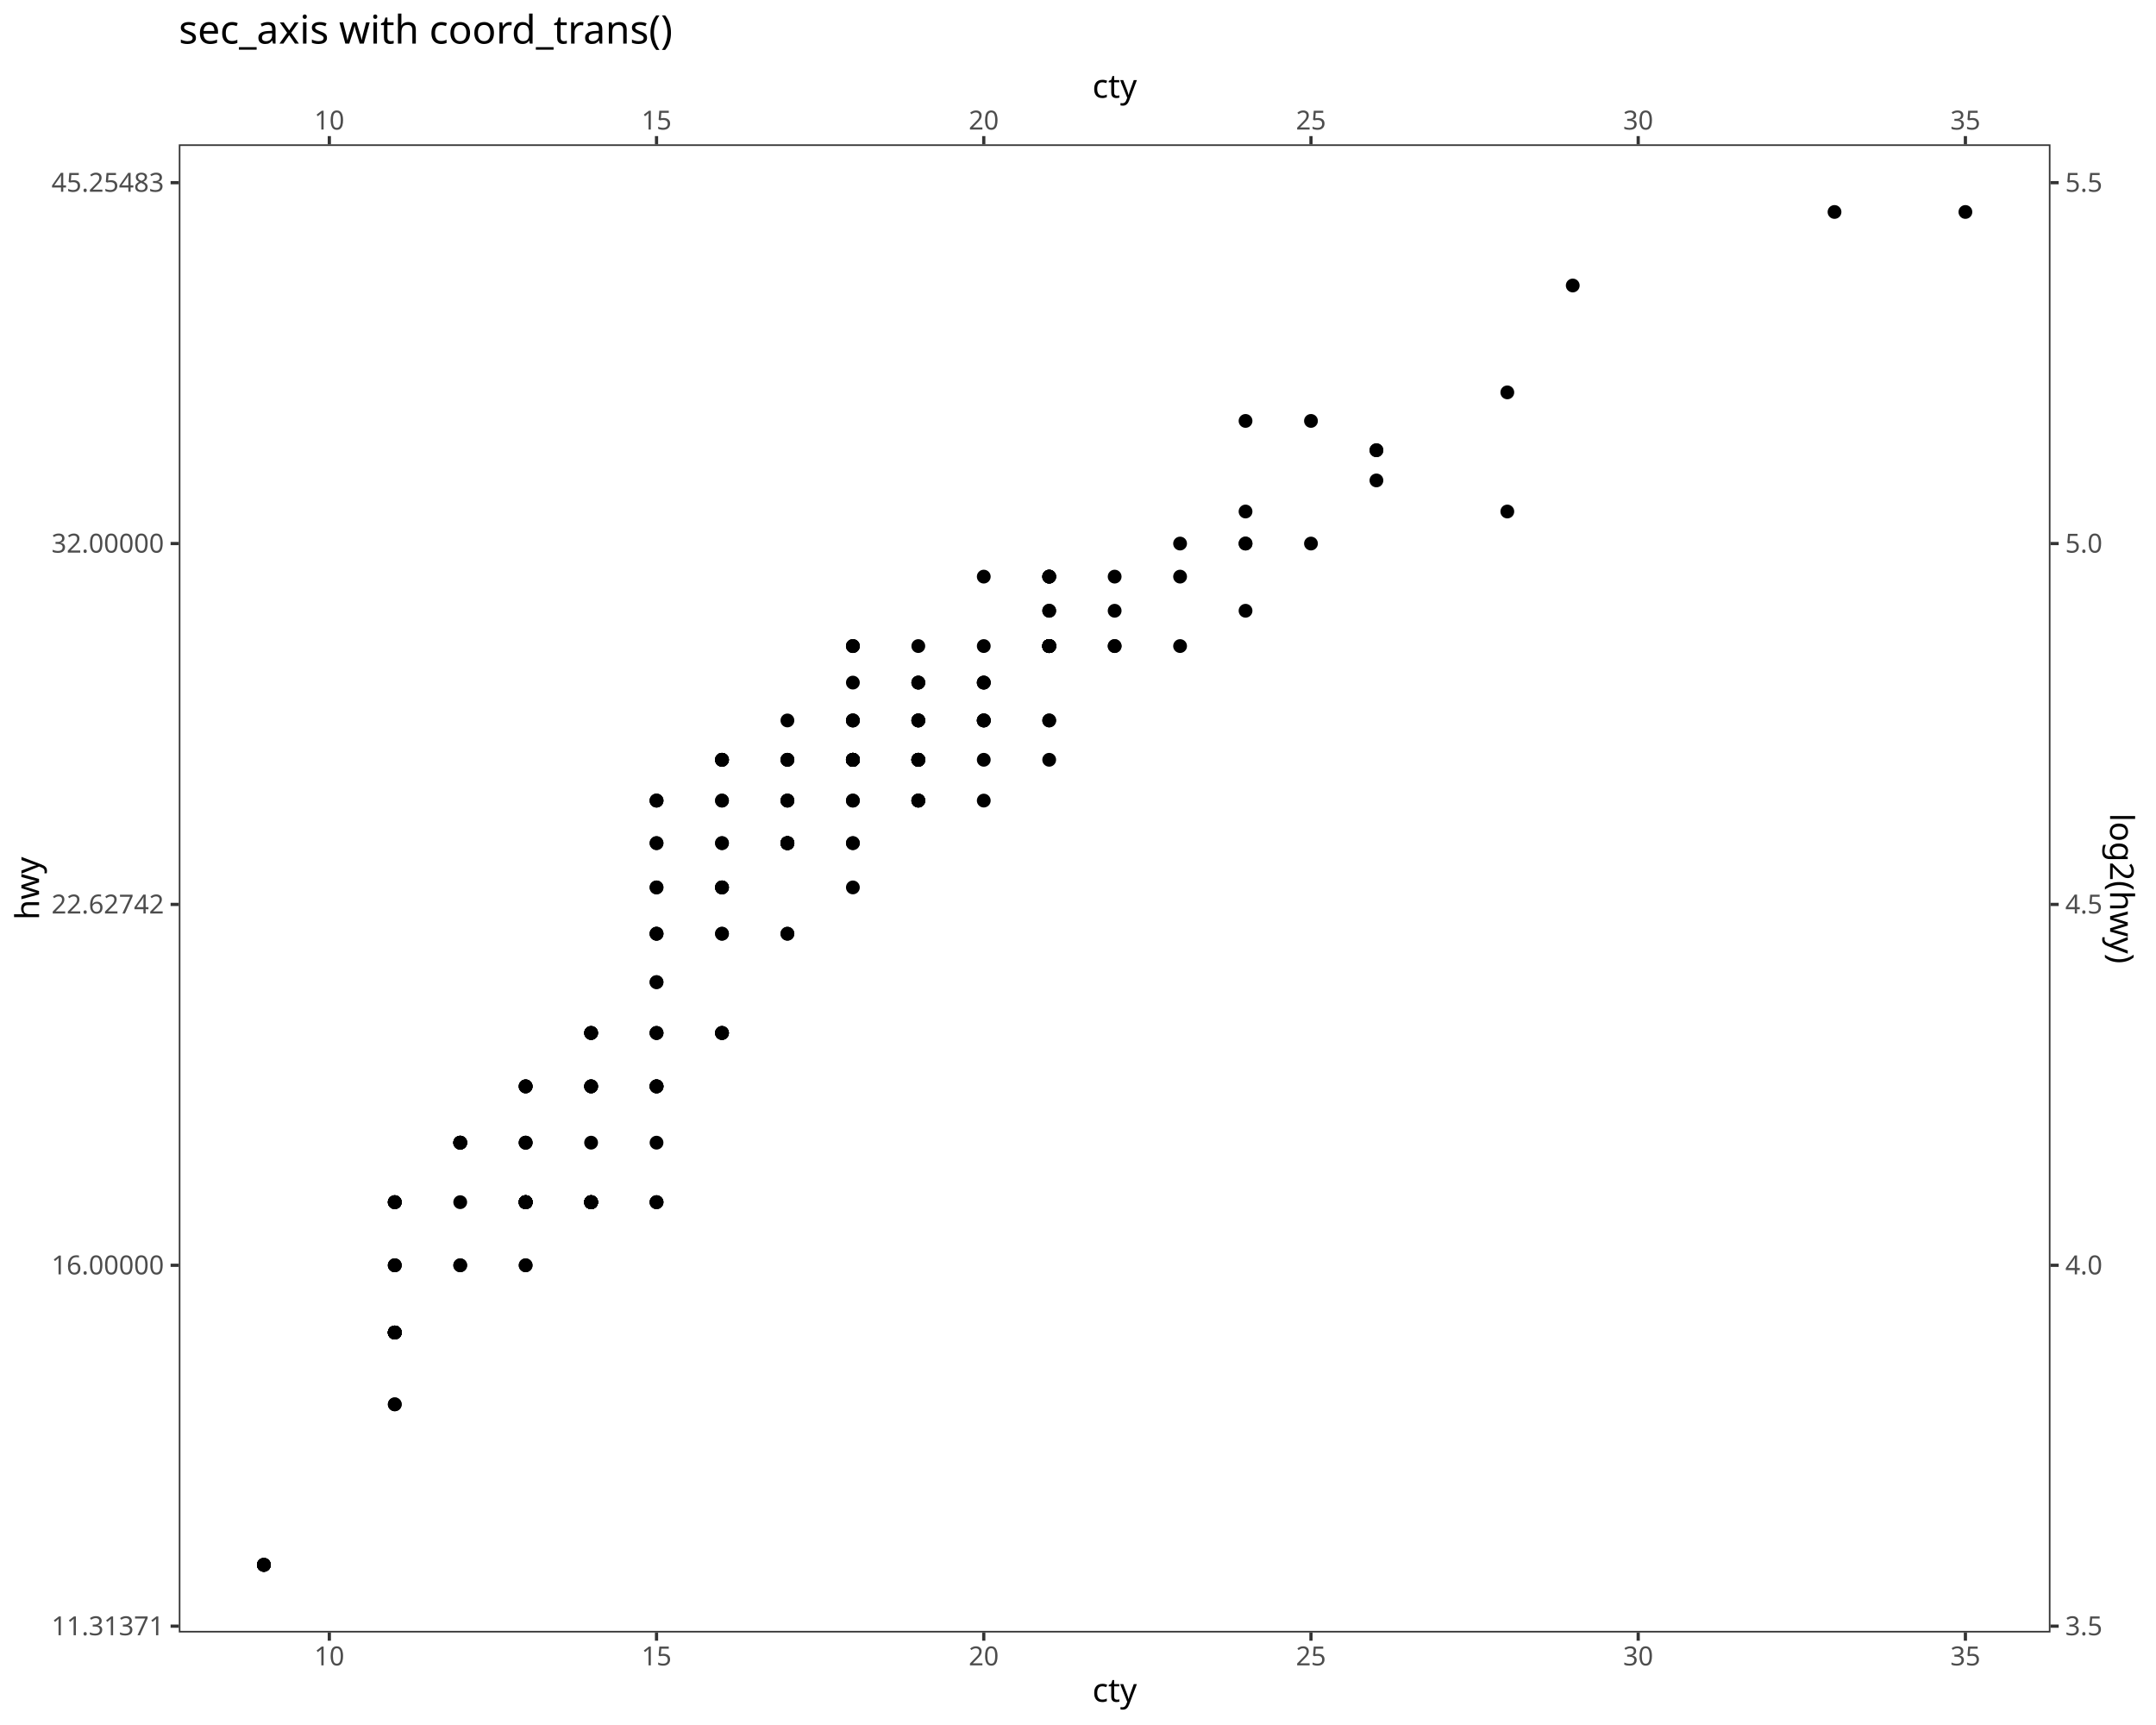
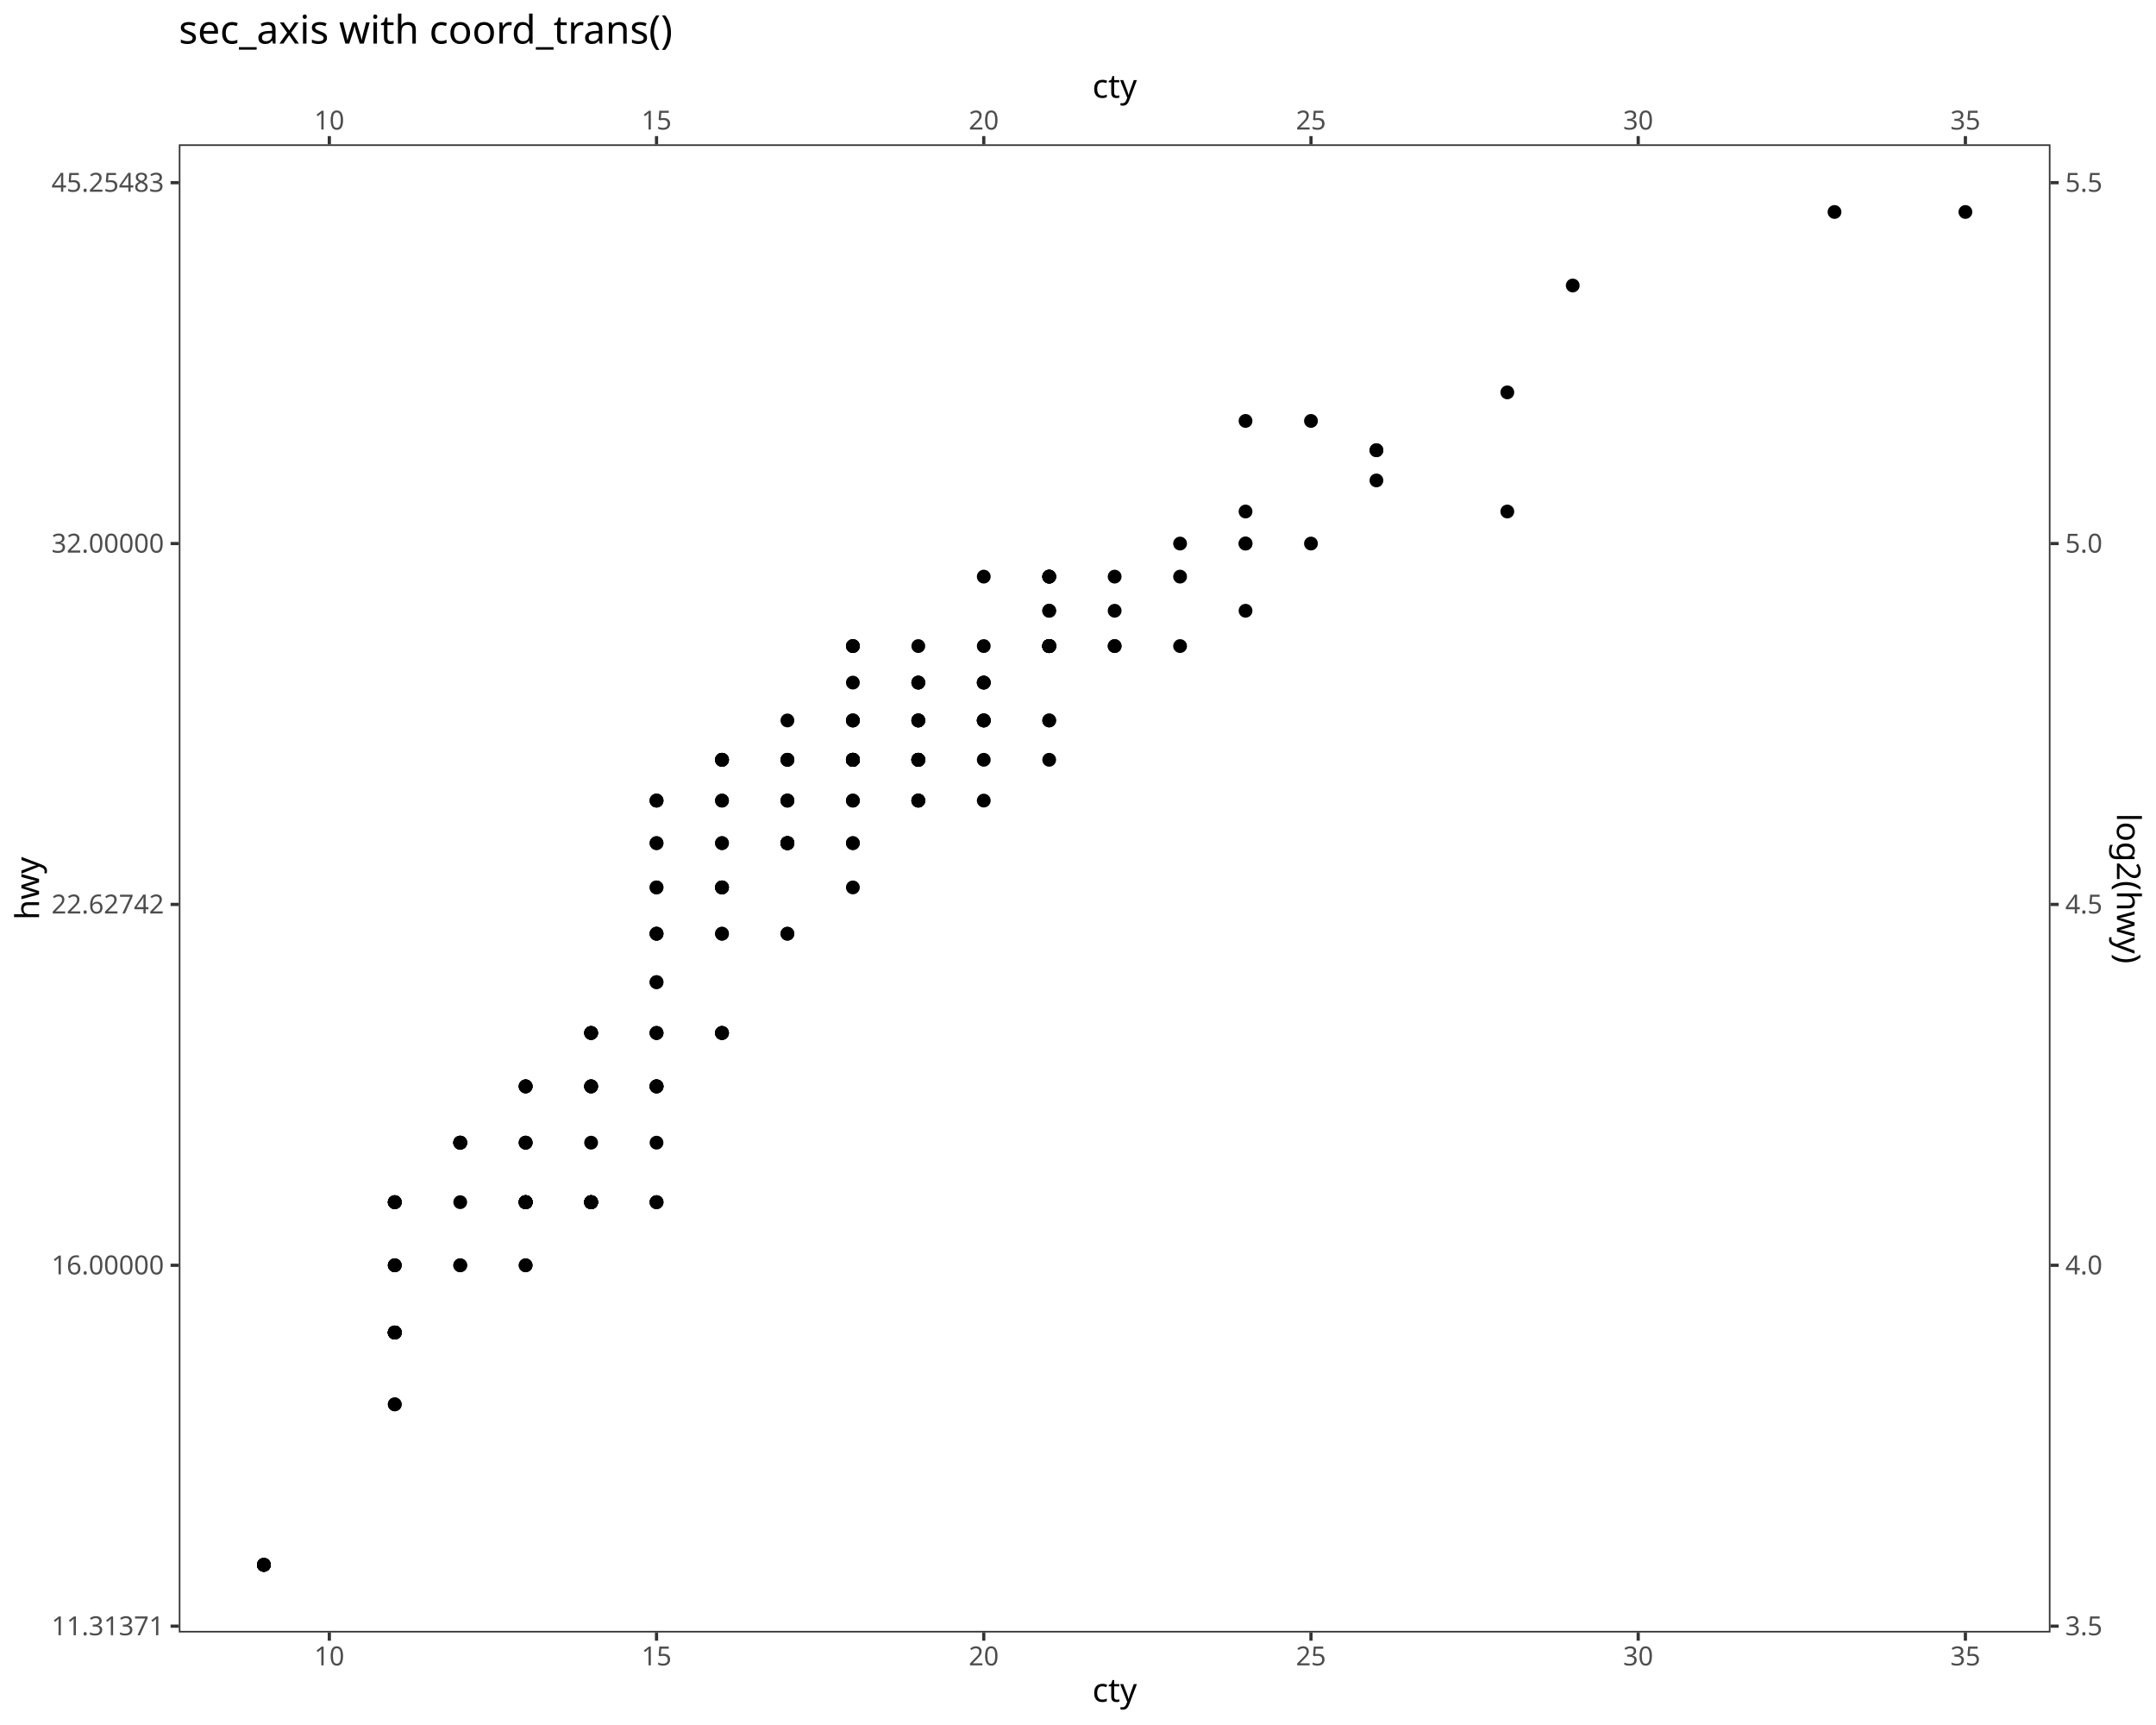
<svg xmlns="http://www.w3.org/2000/svg" class="svglite" data-engine-version="2.0" width="720.00pt" height="576.00pt" viewBox="0 0 720.00 576.00">
  <defs>
    <style type="text/css">
    .svglite line, .svglite polyline, .svglite polygon, .svglite path, .svglite rect, .svglite circle {
      fill: none;
      stroke: #000000;
      stroke-linecap: round;
      stroke-linejoin: round;
      stroke-miterlimit: 10.00;
    }
  </style>
  </defs>
  <rect width="100%" height="100%" style="stroke: none; fill: #FFFFFF;" />
  <defs>
    <clipPath id="cpMC4wMHw3MjAuMDB8MC4wMHw1NzYuMDA=">
      <rect x="0.00" y="0.00" width="720.00" height="576.00" />
    </clipPath>
  </defs>
  <g clip-path="url(#cpMC4wMHw3MjAuMDB8MC4wMHw1NzYuMDA=)">
    <rect x="0.00" y="0.00" width="720.00" height="576.00" style="stroke-width: 1.07; stroke: #FFFFFF; fill: #FFFFFF;" />
  </g>
  <defs>
    <clipPath id="cpNTkuNzF8Njg0Ljc2fDQ4LjE5fDU0NS4xMQ==">
      <rect x="59.71" y="48.19" width="625.05" height="496.92" />
    </clipPath>
  </defs>
  <g clip-path="url(#cpNTkuNzF8Njg0Ljc2fDQ4LjE5fDU0NS4xMQ==)">
    <rect x="59.71" y="48.19" width="625.05" height="496.92" style="stroke-width: 1.07; stroke: none; fill: #FFFFFF;" />
    <circle cx="284.82" cy="215.73" r="1.95" style="stroke-width: 0.71; fill: #000000;" />
    <circle cx="350.38" cy="215.73" r="1.95" style="stroke-width: 0.71; fill: #000000;" />
    <circle cx="328.53" cy="192.54" r="1.95" style="stroke-width: 0.71; fill: #000000;" />
    <circle cx="350.38" cy="203.94" r="1.95" style="stroke-width: 0.71; fill: #000000;" />
    <circle cx="241.11" cy="253.70" r="1.95" style="stroke-width: 0.71; fill: #000000;" />
    <circle cx="284.82" cy="253.70" r="1.95" style="stroke-width: 0.71; fill: #000000;" />
    <circle cx="284.82" cy="240.57" r="1.95" style="stroke-width: 0.71; fill: #000000;" />
    <circle cx="284.82" cy="253.70" r="1.95" style="stroke-width: 0.71; fill: #000000;" />
    <circle cx="241.11" cy="267.33" r="1.95" style="stroke-width: 0.71; fill: #000000;" />
    <circle cx="328.53" cy="227.93" r="1.95" style="stroke-width: 0.71; fill: #000000;" />
    <circle cx="306.67" cy="240.57" r="1.95" style="stroke-width: 0.71; fill: #000000;" />
    <circle cx="219.25" cy="267.33" r="1.95" style="stroke-width: 0.71; fill: #000000;" />
    <circle cx="262.96" cy="267.33" r="1.95" style="stroke-width: 0.71; fill: #000000;" />
    <circle cx="262.96" cy="267.33" r="1.95" style="stroke-width: 0.71; fill: #000000;" />
    <circle cx="219.25" cy="267.33" r="1.95" style="stroke-width: 0.71; fill: #000000;" />
    <circle cx="219.25" cy="281.53" r="1.95" style="stroke-width: 0.71; fill: #000000;" />
    <circle cx="262.96" cy="267.33" r="1.95" style="stroke-width: 0.71; fill: #000000;" />
    <circle cx="241.11" cy="296.32" r="1.95" style="stroke-width: 0.71; fill: #000000;" />
    <circle cx="197.40" cy="344.92" r="1.95" style="stroke-width: 0.71; fill: #000000;" />
    <circle cx="131.83" cy="444.94" r="1.95" style="stroke-width: 0.71; fill: #000000;" />
    <circle cx="197.40" cy="344.92" r="1.95" style="stroke-width: 0.71; fill: #000000;" />
    <circle cx="175.54" cy="401.42" r="1.95" style="stroke-width: 0.71; fill: #000000;" />
    <circle cx="153.69" cy="401.42" r="1.95" style="stroke-width: 0.71; fill: #000000;" />
    <circle cx="241.11" cy="253.70" r="1.95" style="stroke-width: 0.71; fill: #000000;" />
    <circle cx="219.25" cy="296.32" r="1.95" style="stroke-width: 0.71; fill: #000000;" />
    <circle cx="241.11" cy="253.70" r="1.95" style="stroke-width: 0.71; fill: #000000;" />
    <circle cx="219.25" cy="267.33" r="1.95" style="stroke-width: 0.71; fill: #000000;" />
    <circle cx="219.25" cy="281.53" r="1.95" style="stroke-width: 0.71; fill: #000000;" />
    <circle cx="197.40" cy="362.75" r="1.95" style="stroke-width: 0.71; fill: #000000;" />
    <circle cx="131.83" cy="468.93" r="1.95" style="stroke-width: 0.71; fill: #000000;" />
    <circle cx="131.83" cy="444.94" r="1.95" style="stroke-width: 0.71; fill: #000000;" />
    <circle cx="197.40" cy="401.42" r="1.95" style="stroke-width: 0.71; fill: #000000;" />
    <circle cx="306.67" cy="240.57" r="1.95" style="stroke-width: 0.71; fill: #000000;" />
    <circle cx="372.24" cy="203.94" r="1.95" style="stroke-width: 0.71; fill: #000000;" />
    <circle cx="284.82" cy="253.70" r="1.95" style="stroke-width: 0.71; fill: #000000;" />
    <circle cx="284.82" cy="215.73" r="1.95" style="stroke-width: 0.71; fill: #000000;" />
    <circle cx="262.96" cy="253.70" r="1.95" style="stroke-width: 0.71; fill: #000000;" />
    <circle cx="284.82" cy="281.53" r="1.95" style="stroke-width: 0.71; fill: #000000;" />
    <circle cx="262.96" cy="281.53" r="1.95" style="stroke-width: 0.71; fill: #000000;" />
    <circle cx="241.11" cy="311.78" r="1.95" style="stroke-width: 0.71; fill: #000000;" />
    <circle cx="241.11" cy="311.78" r="1.95" style="stroke-width: 0.71; fill: #000000;" />
    <circle cx="262.96" cy="281.53" r="1.95" style="stroke-width: 0.71; fill: #000000;" />
    <circle cx="262.96" cy="281.53" r="1.95" style="stroke-width: 0.71; fill: #000000;" />
    <circle cx="131.83" cy="401.42" r="1.95" style="stroke-width: 0.71; fill: #000000;" />
    <circle cx="219.25" cy="311.78" r="1.95" style="stroke-width: 0.71; fill: #000000;" />
    <circle cx="219.25" cy="327.95" r="1.95" style="stroke-width: 0.71; fill: #000000;" />
    <circle cx="241.11" cy="296.32" r="1.95" style="stroke-width: 0.71; fill: #000000;" />
    <circle cx="241.11" cy="296.32" r="1.95" style="stroke-width: 0.71; fill: #000000;" />
    <circle cx="219.25" cy="362.75" r="1.95" style="stroke-width: 0.71; fill: #000000;" />
    <circle cx="197.40" cy="381.55" r="1.95" style="stroke-width: 0.71; fill: #000000;" />
    <circle cx="175.54" cy="401.42" r="1.95" style="stroke-width: 0.71; fill: #000000;" />
    <circle cx="197.40" cy="401.42" r="1.95" style="stroke-width: 0.71; fill: #000000;" />
    <circle cx="197.40" cy="362.75" r="1.95" style="stroke-width: 0.71; fill: #000000;" />
    <circle cx="197.40" cy="362.75" r="1.95" style="stroke-width: 0.71; fill: #000000;" />
    <circle cx="88.12" cy="522.53" r="1.95" style="stroke-width: 0.71; fill: #000000;" />
    <circle cx="131.83" cy="401.42" r="1.95" style="stroke-width: 0.71; fill: #000000;" />
    <circle cx="131.83" cy="444.94" r="1.95" style="stroke-width: 0.71; fill: #000000;" />
    <circle cx="175.54" cy="401.42" r="1.95" style="stroke-width: 0.71; fill: #000000;" />
    <circle cx="175.54" cy="401.42" r="1.95" style="stroke-width: 0.71; fill: #000000;" />
    <circle cx="88.12" cy="522.53" r="1.95" style="stroke-width: 0.71; fill: #000000;" />
    <circle cx="175.54" cy="401.42" r="1.95" style="stroke-width: 0.71; fill: #000000;" />
    <circle cx="131.83" cy="422.50" r="1.95" style="stroke-width: 0.71; fill: #000000;" />
    <circle cx="175.54" cy="381.55" r="1.95" style="stroke-width: 0.71; fill: #000000;" />
    <circle cx="131.83" cy="444.94" r="1.95" style="stroke-width: 0.71; fill: #000000;" />
    <circle cx="153.69" cy="422.50" r="1.95" style="stroke-width: 0.71; fill: #000000;" />
    <circle cx="88.12" cy="522.53" r="1.95" style="stroke-width: 0.71; fill: #000000;" />
    <circle cx="175.54" cy="401.42" r="1.95" style="stroke-width: 0.71; fill: #000000;" />
    <circle cx="175.54" cy="401.42" r="1.95" style="stroke-width: 0.71; fill: #000000;" />
    <circle cx="153.69" cy="422.50" r="1.95" style="stroke-width: 0.71; fill: #000000;" />
    <circle cx="88.12" cy="522.53" r="1.95" style="stroke-width: 0.71; fill: #000000;" />
    <circle cx="131.83" cy="444.94" r="1.95" style="stroke-width: 0.71; fill: #000000;" />
    <circle cx="131.83" cy="422.50" r="1.95" style="stroke-width: 0.71; fill: #000000;" />
    <circle cx="175.54" cy="401.42" r="1.95" style="stroke-width: 0.71; fill: #000000;" />
    <circle cx="131.83" cy="444.94" r="1.95" style="stroke-width: 0.71; fill: #000000;" />
    <circle cx="131.83" cy="401.42" r="1.95" style="stroke-width: 0.71; fill: #000000;" />
    <circle cx="131.83" cy="401.42" r="1.95" style="stroke-width: 0.71; fill: #000000;" />
    <circle cx="153.69" cy="381.55" r="1.95" style="stroke-width: 0.71; fill: #000000;" />
    <circle cx="197.40" cy="401.42" r="1.95" style="stroke-width: 0.71; fill: #000000;" />
    <circle cx="219.25" cy="362.75" r="1.95" style="stroke-width: 0.71; fill: #000000;" />
    <circle cx="197.40" cy="401.42" r="1.95" style="stroke-width: 0.71; fill: #000000;" />
    <circle cx="175.54" cy="362.75" r="1.95" style="stroke-width: 0.71; fill: #000000;" />
    <circle cx="175.54" cy="362.75" r="1.95" style="stroke-width: 0.71; fill: #000000;" />
    <circle cx="175.54" cy="401.42" r="1.95" style="stroke-width: 0.71; fill: #000000;" />
    <circle cx="197.40" cy="401.42" r="1.95" style="stroke-width: 0.71; fill: #000000;" />
    <circle cx="197.40" cy="401.42" r="1.95" style="stroke-width: 0.71; fill: #000000;" />
    <circle cx="175.54" cy="422.50" r="1.95" style="stroke-width: 0.71; fill: #000000;" />
    <circle cx="175.54" cy="422.50" r="1.95" style="stroke-width: 0.71; fill: #000000;" />
    <circle cx="175.54" cy="401.42" r="1.95" style="stroke-width: 0.71; fill: #000000;" />
    <circle cx="131.83" cy="444.94" r="1.95" style="stroke-width: 0.71; fill: #000000;" />
    <circle cx="175.54" cy="401.42" r="1.95" style="stroke-width: 0.71; fill: #000000;" />
    <circle cx="284.82" cy="253.70" r="1.95" style="stroke-width: 0.71; fill: #000000;" />
    <circle cx="284.82" cy="267.33" r="1.95" style="stroke-width: 0.71; fill: #000000;" />
    <circle cx="262.96" cy="253.70" r="1.95" style="stroke-width: 0.71; fill: #000000;" />
    <circle cx="241.11" cy="281.53" r="1.95" style="stroke-width: 0.71; fill: #000000;" />
    <circle cx="219.25" cy="327.95" r="1.95" style="stroke-width: 0.71; fill: #000000;" />
    <circle cx="219.25" cy="311.78" r="1.95" style="stroke-width: 0.71; fill: #000000;" />
    <circle cx="219.25" cy="296.32" r="1.95" style="stroke-width: 0.71; fill: #000000;" />
    <circle cx="219.25" cy="311.78" r="1.95" style="stroke-width: 0.71; fill: #000000;" />
    <circle cx="197.40" cy="344.92" r="1.95" style="stroke-width: 0.71; fill: #000000;" />
    <circle cx="503.37" cy="170.80" r="1.95" style="stroke-width: 0.71; fill: #000000;" />
    <circle cx="415.95" cy="181.50" r="1.95" style="stroke-width: 0.71; fill: #000000;" />
    <circle cx="437.80" cy="181.50" r="1.95" style="stroke-width: 0.71; fill: #000000;" />
    <circle cx="394.09" cy="215.73" r="1.95" style="stroke-width: 0.71; fill: #000000;" />
    <circle cx="415.95" cy="181.50" r="1.95" style="stroke-width: 0.71; fill: #000000;" />
    <circle cx="459.66" cy="160.42" r="1.95" style="stroke-width: 0.71; fill: #000000;" />
    <circle cx="437.80" cy="140.55" r="1.95" style="stroke-width: 0.71; fill: #000000;" />
    <circle cx="415.95" cy="140.55" r="1.95" style="stroke-width: 0.71; fill: #000000;" />
    <circle cx="350.38" cy="215.73" r="1.95" style="stroke-width: 0.71; fill: #000000;" />
    <circle cx="284.82" cy="253.70" r="1.95" style="stroke-width: 0.71; fill: #000000;" />
    <circle cx="284.82" cy="240.57" r="1.95" style="stroke-width: 0.71; fill: #000000;" />
    <circle cx="350.38" cy="203.94" r="1.95" style="stroke-width: 0.71; fill: #000000;" />
    <circle cx="350.38" cy="192.54" r="1.95" style="stroke-width: 0.71; fill: #000000;" />
    <circle cx="284.82" cy="253.70" r="1.95" style="stroke-width: 0.71; fill: #000000;" />
    <circle cx="284.82" cy="253.70" r="1.95" style="stroke-width: 0.71; fill: #000000;" />
    <circle cx="306.67" cy="227.93" r="1.95" style="stroke-width: 0.71; fill: #000000;" />
    <circle cx="306.67" cy="253.70" r="1.95" style="stroke-width: 0.71; fill: #000000;" />
    <circle cx="306.67" cy="215.73" r="1.95" style="stroke-width: 0.71; fill: #000000;" />
    <circle cx="328.53" cy="227.93" r="1.95" style="stroke-width: 0.71; fill: #000000;" />
    <circle cx="328.53" cy="240.57" r="1.95" style="stroke-width: 0.71; fill: #000000;" />
    <circle cx="262.96" cy="281.53" r="1.95" style="stroke-width: 0.71; fill: #000000;" />
    <circle cx="241.11" cy="281.53" r="1.95" style="stroke-width: 0.71; fill: #000000;" />
    <circle cx="262.96" cy="281.53" r="1.95" style="stroke-width: 0.71; fill: #000000;" />
    <circle cx="262.96" cy="311.78" r="1.95" style="stroke-width: 0.71; fill: #000000;" />
    <circle cx="219.25" cy="362.75" r="1.95" style="stroke-width: 0.71; fill: #000000;" />
    <circle cx="219.25" cy="344.92" r="1.95" style="stroke-width: 0.71; fill: #000000;" />
    <circle cx="197.40" cy="401.42" r="1.95" style="stroke-width: 0.71; fill: #000000;" />
    <circle cx="88.12" cy="522.53" r="1.95" style="stroke-width: 0.71; fill: #000000;" />
    <circle cx="197.40" cy="362.75" r="1.95" style="stroke-width: 0.71; fill: #000000;" />
    <circle cx="175.54" cy="381.55" r="1.95" style="stroke-width: 0.71; fill: #000000;" />
    <circle cx="131.83" cy="468.93" r="1.95" style="stroke-width: 0.71; fill: #000000;" />
    <circle cx="131.83" cy="444.94" r="1.95" style="stroke-width: 0.71; fill: #000000;" />
    <circle cx="153.69" cy="381.55" r="1.95" style="stroke-width: 0.71; fill: #000000;" />
    <circle cx="153.69" cy="381.55" r="1.95" style="stroke-width: 0.71; fill: #000000;" />
    <circle cx="131.83" cy="444.94" r="1.95" style="stroke-width: 0.71; fill: #000000;" />
    <circle cx="131.83" cy="401.42" r="1.95" style="stroke-width: 0.71; fill: #000000;" />
    <circle cx="131.83" cy="422.50" r="1.95" style="stroke-width: 0.71; fill: #000000;" />
    <circle cx="153.69" cy="381.55" r="1.95" style="stroke-width: 0.71; fill: #000000;" />
    <circle cx="197.40" cy="401.42" r="1.95" style="stroke-width: 0.71; fill: #000000;" />
    <circle cx="175.54" cy="362.75" r="1.95" style="stroke-width: 0.71; fill: #000000;" />
    <circle cx="175.54" cy="362.75" r="1.95" style="stroke-width: 0.71; fill: #000000;" />
    <circle cx="175.54" cy="401.42" r="1.95" style="stroke-width: 0.71; fill: #000000;" />
    <circle cx="350.38" cy="215.73" r="1.95" style="stroke-width: 0.71; fill: #000000;" />
    <circle cx="306.67" cy="240.57" r="1.95" style="stroke-width: 0.71; fill: #000000;" />
    <circle cx="394.09" cy="192.54" r="1.95" style="stroke-width: 0.71; fill: #000000;" />
    <circle cx="394.09" cy="181.50" r="1.95" style="stroke-width: 0.71; fill: #000000;" />
    <circle cx="306.67" cy="240.57" r="1.95" style="stroke-width: 0.71; fill: #000000;" />
    <circle cx="306.67" cy="253.70" r="1.95" style="stroke-width: 0.71; fill: #000000;" />
    <circle cx="284.82" cy="253.70" r="1.95" style="stroke-width: 0.71; fill: #000000;" />
    <circle cx="306.67" cy="267.33" r="1.95" style="stroke-width: 0.71; fill: #000000;" />
    <circle cx="306.67" cy="267.33" r="1.95" style="stroke-width: 0.71; fill: #000000;" />
    <circle cx="197.40" cy="401.42" r="1.95" style="stroke-width: 0.71; fill: #000000;" />
    <circle cx="219.25" cy="401.42" r="1.95" style="stroke-width: 0.71; fill: #000000;" />
    <circle cx="197.40" cy="344.92" r="1.95" style="stroke-width: 0.71; fill: #000000;" />
    <circle cx="153.69" cy="381.55" r="1.95" style="stroke-width: 0.71; fill: #000000;" />
    <circle cx="284.82" cy="253.70" r="1.95" style="stroke-width: 0.71; fill: #000000;" />
    <circle cx="241.11" cy="253.70" r="1.95" style="stroke-width: 0.71; fill: #000000;" />
    <circle cx="262.96" cy="240.57" r="1.95" style="stroke-width: 0.71; fill: #000000;" />
    <circle cx="284.82" cy="227.93" r="1.95" style="stroke-width: 0.71; fill: #000000;" />
    <circle cx="241.11" cy="267.33" r="1.95" style="stroke-width: 0.71; fill: #000000;" />
    <circle cx="284.82" cy="267.33" r="1.95" style="stroke-width: 0.71; fill: #000000;" />
    <circle cx="284.82" cy="281.53" r="1.95" style="stroke-width: 0.71; fill: #000000;" />
    <circle cx="328.53" cy="240.57" r="1.95" style="stroke-width: 0.71; fill: #000000;" />
    <circle cx="306.67" cy="267.33" r="1.95" style="stroke-width: 0.71; fill: #000000;" />
    <circle cx="328.53" cy="253.70" r="1.95" style="stroke-width: 0.71; fill: #000000;" />
    <circle cx="284.82" cy="296.32" r="1.95" style="stroke-width: 0.71; fill: #000000;" />
    <circle cx="350.38" cy="253.70" r="1.95" style="stroke-width: 0.71; fill: #000000;" />
    <circle cx="306.67" cy="253.70" r="1.95" style="stroke-width: 0.71; fill: #000000;" />
    <circle cx="306.67" cy="253.70" r="1.95" style="stroke-width: 0.71; fill: #000000;" />
    <circle cx="306.67" cy="253.70" r="1.95" style="stroke-width: 0.71; fill: #000000;" />
    <circle cx="328.53" cy="267.33" r="1.95" style="stroke-width: 0.71; fill: #000000;" />
    <circle cx="328.53" cy="240.57" r="1.95" style="stroke-width: 0.71; fill: #000000;" />
    <circle cx="306.67" cy="267.33" r="1.95" style="stroke-width: 0.71; fill: #000000;" />
    <circle cx="328.53" cy="240.57" r="1.95" style="stroke-width: 0.71; fill: #000000;" />
    <circle cx="219.25" cy="344.92" r="1.95" style="stroke-width: 0.71; fill: #000000;" />
    <circle cx="241.11" cy="344.92" r="1.95" style="stroke-width: 0.71; fill: #000000;" />
    <circle cx="219.25" cy="362.75" r="1.95" style="stroke-width: 0.71; fill: #000000;" />
    <circle cx="219.25" cy="401.42" r="1.95" style="stroke-width: 0.71; fill: #000000;" />
    <circle cx="241.11" cy="344.92" r="1.95" style="stroke-width: 0.71; fill: #000000;" />
    <circle cx="197.40" cy="401.42" r="1.95" style="stroke-width: 0.71; fill: #000000;" />
    <circle cx="350.38" cy="215.73" r="1.95" style="stroke-width: 0.71; fill: #000000;" />
    <circle cx="350.38" cy="240.57" r="1.95" style="stroke-width: 0.71; fill: #000000;" />
    <circle cx="350.38" cy="192.54" r="1.95" style="stroke-width: 0.71; fill: #000000;" />
    <circle cx="350.38" cy="192.54" r="1.95" style="stroke-width: 0.71; fill: #000000;" />
    <circle cx="284.82" cy="253.70" r="1.95" style="stroke-width: 0.71; fill: #000000;" />
    <circle cx="284.82" cy="253.70" r="1.95" style="stroke-width: 0.71; fill: #000000;" />
    <circle cx="306.67" cy="227.93" r="1.95" style="stroke-width: 0.71; fill: #000000;" />
    <circle cx="350.38" cy="240.57" r="1.95" style="stroke-width: 0.71; fill: #000000;" />
    <circle cx="350.38" cy="215.73" r="1.95" style="stroke-width: 0.71; fill: #000000;" />
    <circle cx="350.38" cy="192.54" r="1.95" style="stroke-width: 0.71; fill: #000000;" />
    <circle cx="372.24" cy="192.54" r="1.95" style="stroke-width: 0.71; fill: #000000;" />
    <circle cx="284.82" cy="253.70" r="1.95" style="stroke-width: 0.71; fill: #000000;" />
    <circle cx="284.82" cy="253.70" r="1.95" style="stroke-width: 0.71; fill: #000000;" />
    <circle cx="284.82" cy="240.57" r="1.95" style="stroke-width: 0.71; fill: #000000;" />
    <circle cx="415.95" cy="203.94" r="1.95" style="stroke-width: 0.71; fill: #000000;" />
    <circle cx="415.95" cy="170.80" r="1.95" style="stroke-width: 0.71; fill: #000000;" />
    <circle cx="459.66" cy="150.34" r="1.95" style="stroke-width: 0.71; fill: #000000;" />
    <circle cx="503.37" cy="131.02" r="1.95" style="stroke-width: 0.71; fill: #000000;" />
    <circle cx="459.66" cy="150.34" r="1.95" style="stroke-width: 0.71; fill: #000000;" />
    <circle cx="131.83" cy="444.94" r="1.95" style="stroke-width: 0.71; fill: #000000;" />
    <circle cx="175.54" cy="381.55" r="1.95" style="stroke-width: 0.71; fill: #000000;" />
    <circle cx="219.25" cy="344.92" r="1.95" style="stroke-width: 0.71; fill: #000000;" />
    <circle cx="241.11" cy="344.92" r="1.95" style="stroke-width: 0.71; fill: #000000;" />
    <circle cx="262.96" cy="311.78" r="1.95" style="stroke-width: 0.71; fill: #000000;" />
    <circle cx="219.25" cy="401.42" r="1.95" style="stroke-width: 0.71; fill: #000000;" />
    <circle cx="219.25" cy="362.75" r="1.95" style="stroke-width: 0.71; fill: #000000;" />
    <circle cx="219.25" cy="381.55" r="1.95" style="stroke-width: 0.71; fill: #000000;" />
    <circle cx="241.11" cy="344.92" r="1.95" style="stroke-width: 0.71; fill: #000000;" />
    <circle cx="350.38" cy="215.73" r="1.95" style="stroke-width: 0.71; fill: #000000;" />
    <circle cx="306.67" cy="253.70" r="1.95" style="stroke-width: 0.71; fill: #000000;" />
    <circle cx="350.38" cy="215.73" r="1.95" style="stroke-width: 0.71; fill: #000000;" />
    <circle cx="372.24" cy="215.73" r="1.95" style="stroke-width: 0.71; fill: #000000;" />
    <circle cx="262.96" cy="281.53" r="1.95" style="stroke-width: 0.71; fill: #000000;" />
    <circle cx="612.64" cy="70.78" r="1.95" style="stroke-width: 0.71; fill: #000000;" />
    <circle cx="350.38" cy="215.73" r="1.95" style="stroke-width: 0.71; fill: #000000;" />
    <circle cx="306.67" cy="253.70" r="1.95" style="stroke-width: 0.71; fill: #000000;" />
    <circle cx="372.24" cy="215.73" r="1.95" style="stroke-width: 0.71; fill: #000000;" />
    <circle cx="350.38" cy="215.73" r="1.95" style="stroke-width: 0.71; fill: #000000;" />
    <circle cx="350.38" cy="215.73" r="1.95" style="stroke-width: 0.71; fill: #000000;" />
    <circle cx="350.38" cy="215.73" r="1.95" style="stroke-width: 0.71; fill: #000000;" />
    <circle cx="241.11" cy="296.32" r="1.95" style="stroke-width: 0.71; fill: #000000;" />
    <circle cx="262.96" cy="281.53" r="1.95" style="stroke-width: 0.71; fill: #000000;" />
    <circle cx="656.35" cy="70.78" r="1.95" style="stroke-width: 0.71; fill: #000000;" />
    <circle cx="525.22" cy="95.33" r="1.95" style="stroke-width: 0.71; fill: #000000;" />
    <circle cx="350.38" cy="215.73" r="1.95" style="stroke-width: 0.71; fill: #000000;" />
    <circle cx="306.67" cy="253.70" r="1.95" style="stroke-width: 0.71; fill: #000000;" />
    <circle cx="328.53" cy="227.93" r="1.95" style="stroke-width: 0.71; fill: #000000;" />
    <circle cx="328.53" cy="215.73" r="1.95" style="stroke-width: 0.71; fill: #000000;" />
    <circle cx="350.38" cy="215.73" r="1.95" style="stroke-width: 0.71; fill: #000000;" />
    <circle cx="284.82" cy="215.73" r="1.95" style="stroke-width: 0.71; fill: #000000;" />
    <circle cx="306.67" cy="227.93" r="1.95" style="stroke-width: 0.71; fill: #000000;" />
    <circle cx="350.38" cy="215.73" r="1.95" style="stroke-width: 0.71; fill: #000000;" />
    <circle cx="241.11" cy="253.70" r="1.95" style="stroke-width: 0.71; fill: #000000;" />
    <circle cx="284.82" cy="253.70" r="1.95" style="stroke-width: 0.71; fill: #000000;" />
    <circle cx="262.96" cy="253.70" r="1.95" style="stroke-width: 0.71; fill: #000000;" />
    <rect x="59.71" y="48.19" width="625.05" height="496.92" style="stroke-width: 1.07; stroke: #333333;" />
  </g>
  <g clip-path="url(#cpMC4wMHw3MjAuMDB8MC4wMHw1NzYuMDA=)">
+     <polyline points="109.98,45.45 109.98,48.19 " style="stroke-width: 1.07; stroke: #333333; stroke-linecap: butt;" />
+     <polyline points="219.25,45.45 219.25,48.19 " style="stroke-width: 1.07; stroke: #333333; stroke-linecap: butt;" />
+     <polyline points="328.53,45.45 328.53,48.19 " style="stroke-width: 1.07; stroke: #333333; stroke-linecap: butt;" />
+     <polyline points="437.80,45.45 437.80,48.19 " style="stroke-width: 1.07; stroke: #333333; stroke-linecap: butt;" />
+     <polyline points="547.08,45.45 547.08,48.19 " style="stroke-width: 1.07; stroke: #333333; stroke-linecap: butt;" />
+     <polyline points="656.35,45.45 656.35,48.19 " style="stroke-width: 1.07; stroke: #333333; stroke-linecap: butt;" />
    <text x="109.98" y="43.26" text-anchor="middle" style="font-size: 8.80px; fill: #4D4D4D; font-family: sans;" textLength="9.79px" lengthAdjust="spacingAndGlyphs">10</text>
    <text x="219.25" y="43.26" text-anchor="middle" style="font-size: 8.80px; fill: #4D4D4D; font-family: sans;" textLength="9.79px" lengthAdjust="spacingAndGlyphs">15</text>
    <text x="328.53" y="43.26" text-anchor="middle" style="font-size: 8.80px; fill: #4D4D4D; font-family: sans;" textLength="9.79px" lengthAdjust="spacingAndGlyphs">20</text>
    <text x="437.80" y="43.26" text-anchor="middle" style="font-size: 8.80px; fill: #4D4D4D; font-family: sans;" textLength="9.79px" lengthAdjust="spacingAndGlyphs">25</text>
    <text x="547.08" y="43.26" text-anchor="middle" style="font-size: 8.80px; fill: #4D4D4D; font-family: sans;" textLength="9.79px" lengthAdjust="spacingAndGlyphs">30</text>
    <text x="656.35" y="43.26" text-anchor="middle" style="font-size: 8.80px; fill: #4D4D4D; font-family: sans;" textLength="9.79px" lengthAdjust="spacingAndGlyphs">35</text>
-     <polyline points="109.98,48.19 109.98,45.45 " style="stroke-width: 1.07; stroke: #333333; stroke-linecap: butt;" />
-     <polyline points="219.25,48.19 219.25,45.45 " style="stroke-width: 1.07; stroke: #333333; stroke-linecap: butt;" />
-     <polyline points="328.53,48.19 328.53,45.45 " style="stroke-width: 1.07; stroke: #333333; stroke-linecap: butt;" />
-     <polyline points="437.80,48.19 437.80,45.45 " style="stroke-width: 1.07; stroke: #333333; stroke-linecap: butt;" />
-     <polyline points="547.08,48.19 547.08,45.45 " style="stroke-width: 1.07; stroke: #333333; stroke-linecap: butt;" />
-     <polyline points="656.35,48.19 656.35,45.45 " style="stroke-width: 1.07; stroke: #333333; stroke-linecap: butt;" />
    <text x="54.78" y="546.03" text-anchor="end" style="font-size: 8.80px; fill: #4D4D4D; font-family: sans;" textLength="36.71px" lengthAdjust="spacingAndGlyphs">11.31371</text>
    <text x="54.78" y="425.53" text-anchor="end" style="font-size: 8.80px; fill: #4D4D4D; font-family: sans;" textLength="36.71px" lengthAdjust="spacingAndGlyphs">16.00000</text>
    <text x="54.78" y="305.03" text-anchor="end" style="font-size: 8.80px; fill: #4D4D4D; font-family: sans;" textLength="36.71px" lengthAdjust="spacingAndGlyphs">22.62742</text>
    <text x="54.78" y="184.53" text-anchor="end" style="font-size: 8.80px; fill: #4D4D4D; font-family: sans;" textLength="36.71px" lengthAdjust="spacingAndGlyphs">32.00000</text>
    <text x="54.78" y="64.03" text-anchor="end" style="font-size: 8.80px; fill: #4D4D4D; font-family: sans;" textLength="36.71px" lengthAdjust="spacingAndGlyphs">45.25483</text>
    <polyline points="56.97,543.00 59.71,543.00 " style="stroke-width: 1.07; stroke: #333333; stroke-linecap: butt;" />
    <polyline points="56.97,422.50 59.71,422.50 " style="stroke-width: 1.07; stroke: #333333; stroke-linecap: butt;" />
    <polyline points="56.97,302.00 59.71,302.00 " style="stroke-width: 1.07; stroke: #333333; stroke-linecap: butt;" />
    <polyline points="56.97,181.50 59.71,181.50 " style="stroke-width: 1.07; stroke: #333333; stroke-linecap: butt;" />
    <polyline points="56.97,61.00 59.71,61.00 " style="stroke-width: 1.07; stroke: #333333; stroke-linecap: butt;" />
-     <polyline points="684.76,543.00 687.50,543.00 " style="stroke-width: 1.07; stroke: #333333; stroke-linecap: butt;" />
-     <polyline points="684.76,422.50 687.50,422.50 " style="stroke-width: 1.07; stroke: #333333; stroke-linecap: butt;" />
-     <polyline points="684.76,302.00 687.50,302.00 " style="stroke-width: 1.07; stroke: #333333; stroke-linecap: butt;" />
-     <polyline points="684.76,181.50 687.50,181.50 " style="stroke-width: 1.07; stroke: #333333; stroke-linecap: butt;" />
-     <polyline points="684.76,61.00 687.50,61.00 " style="stroke-width: 1.07; stroke: #333333; stroke-linecap: butt;" />
+     <polyline points="687.50,543.00 684.76,543.00 " style="stroke-width: 1.07; stroke: #333333; stroke-linecap: butt;" />
+     <polyline points="687.50,422.50 684.76,422.50 " style="stroke-width: 1.07; stroke: #333333; stroke-linecap: butt;" />
+     <polyline points="687.50,302.00 684.76,302.00 " style="stroke-width: 1.07; stroke: #333333; stroke-linecap: butt;" />
+     <polyline points="687.50,181.50 684.76,181.50 " style="stroke-width: 1.07; stroke: #333333; stroke-linecap: butt;" />
+     <polyline points="687.50,61.00 684.76,61.00 " style="stroke-width: 1.07; stroke: #333333; stroke-linecap: butt;" />
    <text x="689.69" y="546.03" style="font-size: 8.80px; fill: #4D4D4D; font-family: sans;" textLength="12.23px" lengthAdjust="spacingAndGlyphs">3.5</text>
    <text x="689.69" y="425.53" style="font-size: 8.80px; fill: #4D4D4D; font-family: sans;" textLength="12.23px" lengthAdjust="spacingAndGlyphs">4.0</text>
    <text x="689.69" y="305.03" style="font-size: 8.80px; fill: #4D4D4D; font-family: sans;" textLength="12.23px" lengthAdjust="spacingAndGlyphs">4.5</text>
    <text x="689.69" y="184.53" style="font-size: 8.80px; fill: #4D4D4D; font-family: sans;" textLength="12.23px" lengthAdjust="spacingAndGlyphs">5.0</text>
    <text x="689.69" y="64.03" style="font-size: 8.80px; fill: #4D4D4D; font-family: sans;" textLength="12.23px" lengthAdjust="spacingAndGlyphs">5.5</text>
    <polyline points="109.98,547.85 109.98,545.11 " style="stroke-width: 1.07; stroke: #333333; stroke-linecap: butt;" />
    <polyline points="219.25,547.85 219.25,545.11 " style="stroke-width: 1.07; stroke: #333333; stroke-linecap: butt;" />
    <polyline points="328.53,547.85 328.53,545.11 " style="stroke-width: 1.07; stroke: #333333; stroke-linecap: butt;" />
    <polyline points="437.80,547.85 437.80,545.11 " style="stroke-width: 1.07; stroke: #333333; stroke-linecap: butt;" />
    <polyline points="547.08,547.85 547.08,545.11 " style="stroke-width: 1.07; stroke: #333333; stroke-linecap: butt;" />
    <polyline points="656.35,547.85 656.35,545.11 " style="stroke-width: 1.07; stroke: #333333; stroke-linecap: butt;" />
    <text x="109.98" y="556.10" text-anchor="middle" style="font-size: 8.80px; fill: #4D4D4D; font-family: sans;" textLength="9.79px" lengthAdjust="spacingAndGlyphs">10</text>
    <text x="219.25" y="556.10" text-anchor="middle" style="font-size: 8.80px; fill: #4D4D4D; font-family: sans;" textLength="9.79px" lengthAdjust="spacingAndGlyphs">15</text>
    <text x="328.53" y="556.10" text-anchor="middle" style="font-size: 8.80px; fill: #4D4D4D; font-family: sans;" textLength="9.79px" lengthAdjust="spacingAndGlyphs">20</text>
    <text x="437.80" y="556.10" text-anchor="middle" style="font-size: 8.80px; fill: #4D4D4D; font-family: sans;" textLength="9.79px" lengthAdjust="spacingAndGlyphs">25</text>
    <text x="547.08" y="556.10" text-anchor="middle" style="font-size: 8.80px; fill: #4D4D4D; font-family: sans;" textLength="9.79px" lengthAdjust="spacingAndGlyphs">30</text>
    <text x="656.35" y="556.10" text-anchor="middle" style="font-size: 8.80px; fill: #4D4D4D; font-family: sans;" textLength="9.79px" lengthAdjust="spacingAndGlyphs">35</text>
    <text x="372.24" y="32.64" text-anchor="middle" style="font-size: 11.00px; font-family: sans;" textLength="14.06px" lengthAdjust="spacingAndGlyphs">cty</text>
    <text x="372.24" y="568.24" text-anchor="middle" style="font-size: 11.00px; font-family: sans;" textLength="14.06px" lengthAdjust="spacingAndGlyphs">cty</text>
    <text transform="translate(13.05,296.65) rotate(-90)" text-anchor="middle" style="font-size: 11.00px; font-family: sans;" textLength="19.57px" lengthAdjust="spacingAndGlyphs">hwy</text>
-     <text transform="translate(704.67,296.65) rotate(90)" text-anchor="middle" style="font-size: 11.00px; font-family: sans;" textLength="47.69px" lengthAdjust="spacingAndGlyphs">log2(hwy)</text>
+     <text transform="translate(706.95,296.65) rotate(90)" text-anchor="middle" style="font-size: 11.00px; font-family: sans;" textLength="47.69px" lengthAdjust="spacingAndGlyphs">log2(hwy)</text>
    <text x="59.71" y="14.56" style="font-size: 13.20px; font-family: sans;" textLength="160.70px" lengthAdjust="spacingAndGlyphs">sec_axis with coord_trans()</text>
  </g>
</svg>
